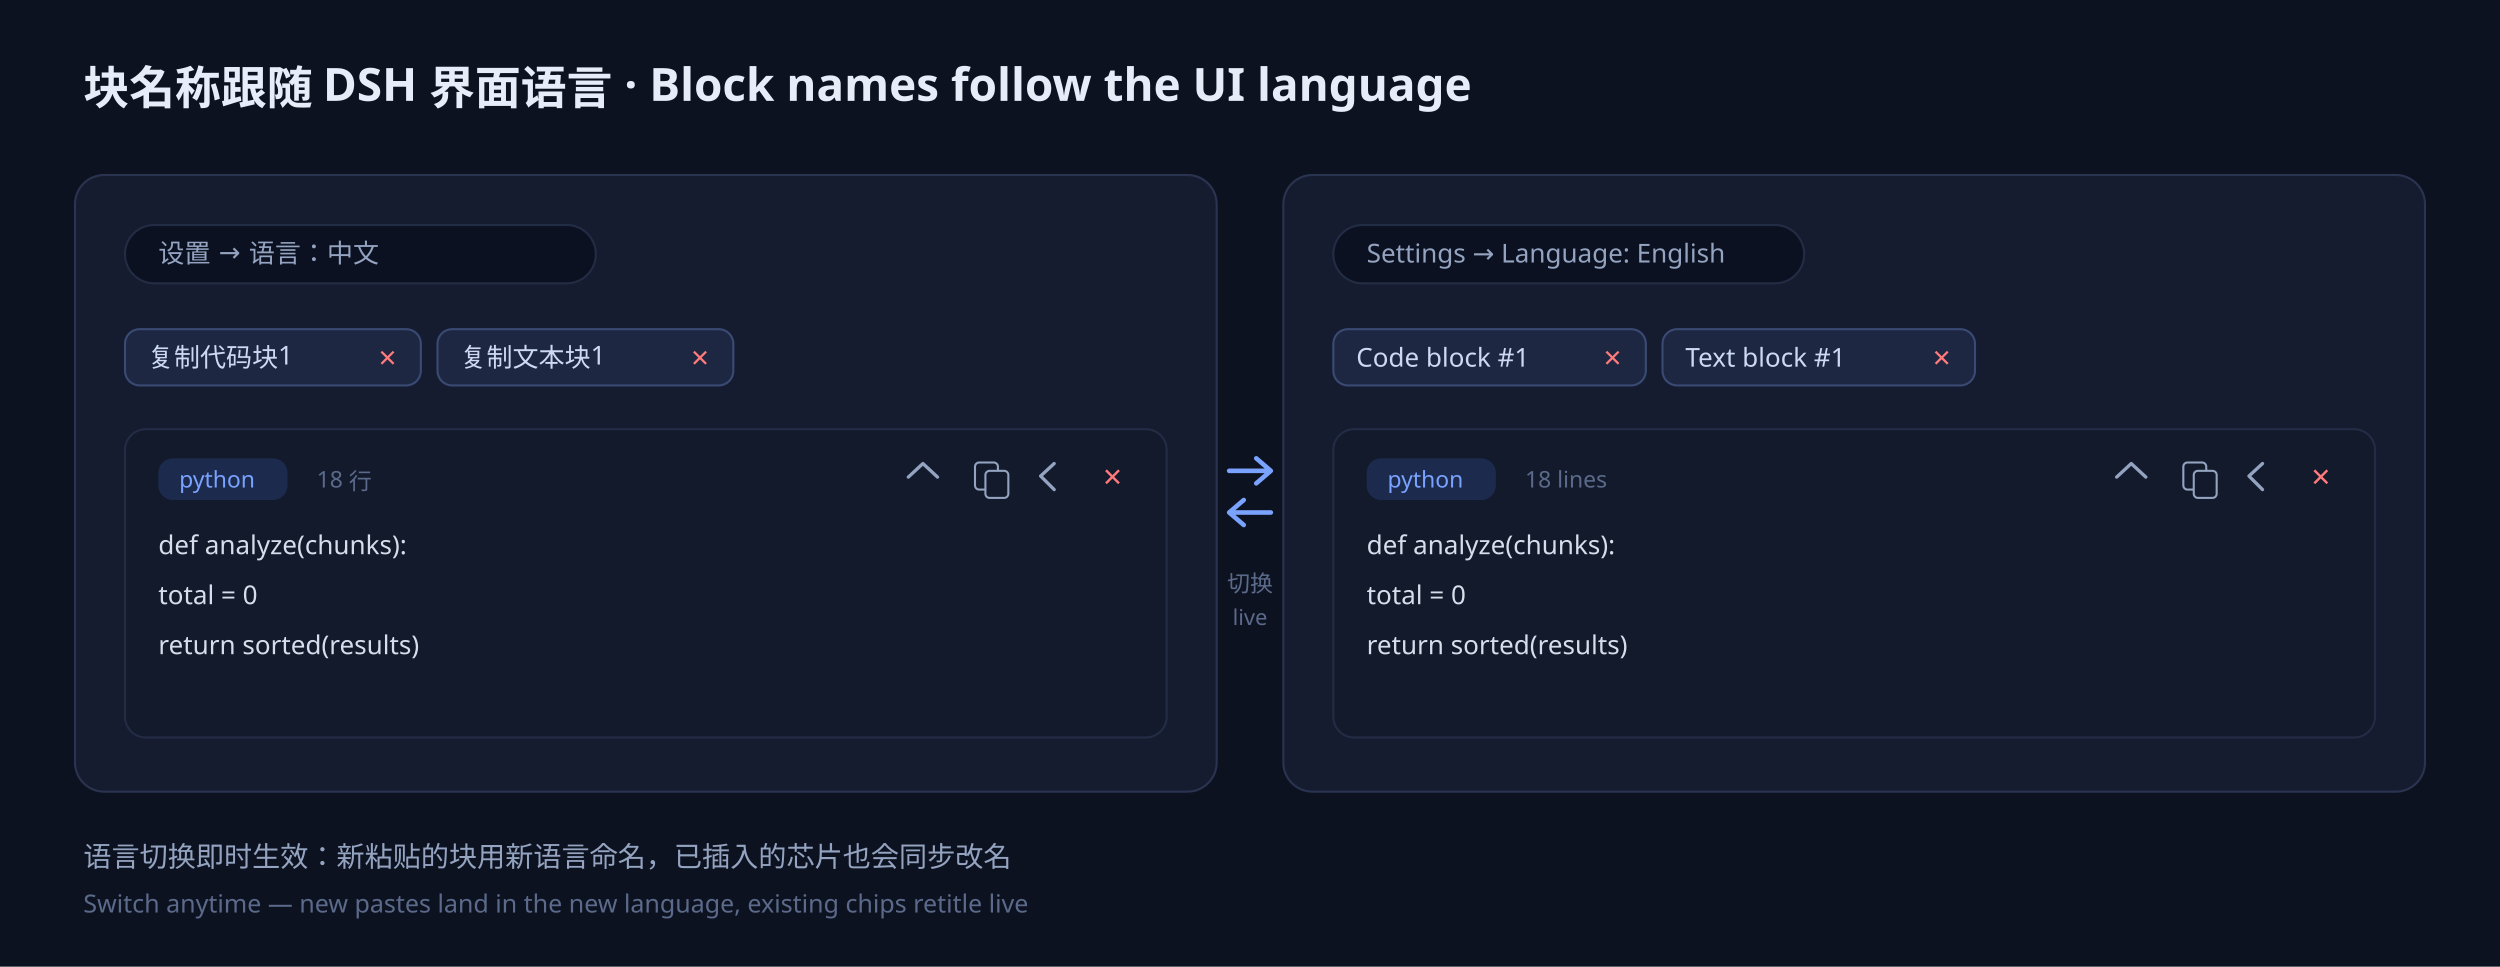
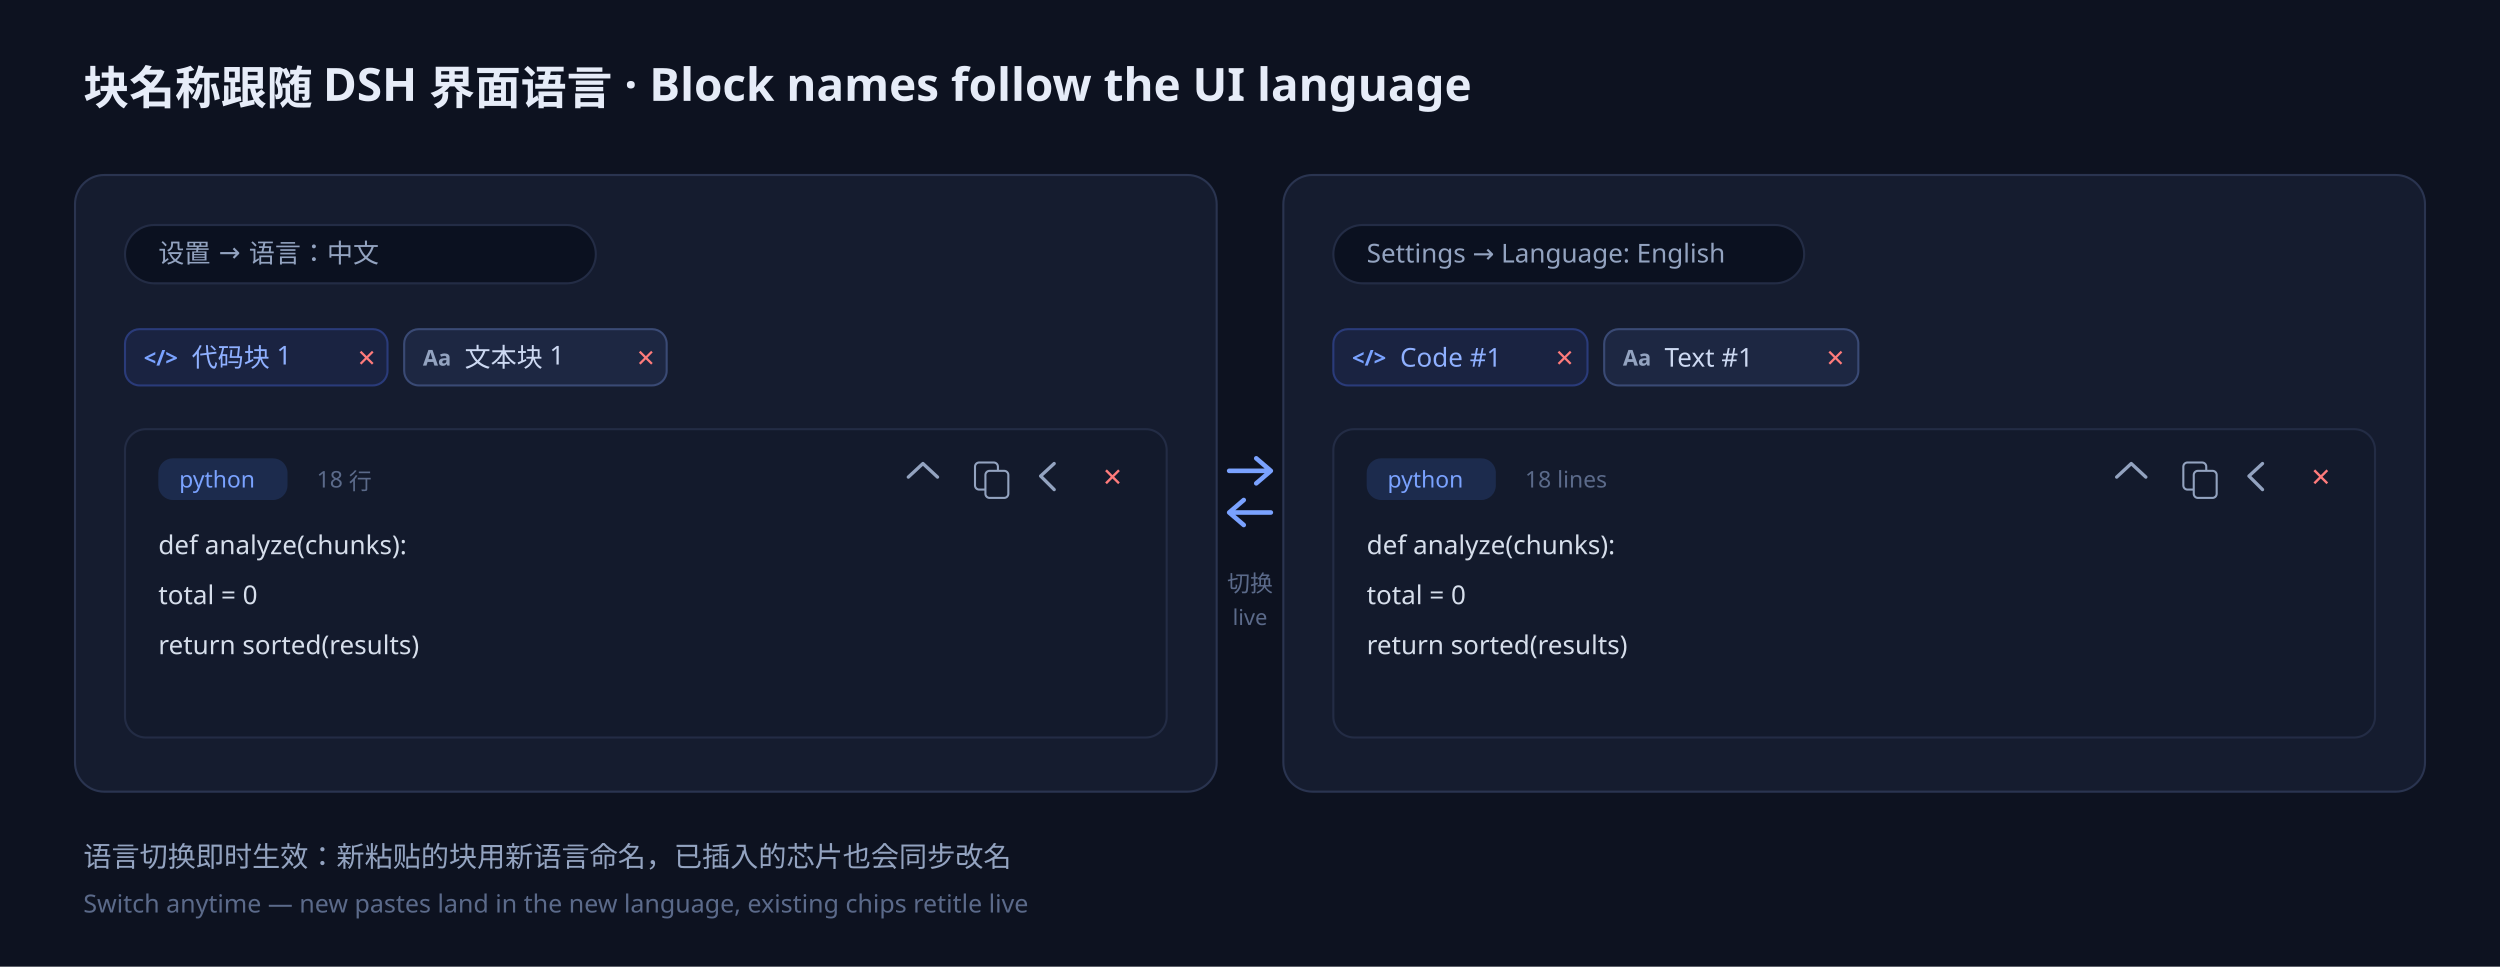
<svg xmlns="http://www.w3.org/2000/svg" width="1200" height="464" viewBox="0 0 1200 464">
  <rect width="1200" height="464" fill="#0d1220" />
  <text x="40" y="50" font-size="22" fill="#e6ecf8" font-family="Noto Sans SC" font-weight="700">块名称跟随 DSH 界面语言 · Block names follow the UI language</text>
  <rect x="36" y="84" width="548" height="296" rx="14" fill="#151c2f" />
  <rect x="36" y="84" width="548" height="296" rx="14" fill="none" stroke="#2a3450" stroke-width="1" />
  <rect x="60" y="108" width="226" height="28" rx="14" fill="#0b1120" />
  <rect x="60" y="108" width="226" height="28" rx="14" fill="none" stroke="#232c45" stroke-width="1" />
  <text x="76" y="126" font-size="12.5" fill="#93a3c0" font-family="Noto Sans SC">设置 → 语言：中文</text>
-   <rect x="60" y="158" width="142" height="27" rx="7" fill="#1d2742" />
-   <rect x="60" y="158" width="142" height="27" rx="7" fill="none" stroke="#3a4a75" stroke-width="1" />
-   <text x="71" y="176" font-size="12.5" fill="#cdd9f2" font-family="Noto Sans SC">复制代码块1</text>
-   <text x="186" y="177" font-size="15" fill="#ff7b7b" font-family="Noto Sans SC" text-anchor="middle">×</text>
-   <rect x="210" y="158" width="142" height="27" rx="7" fill="#1d2742" />
-   <rect x="210" y="158" width="142" height="27" rx="7" fill="none" stroke="#3a4a75" stroke-width="1" />
-   <text x="221" y="176" font-size="12.5" fill="#cdd9f2" font-family="Noto Sans SC">复制文本块1</text>
-   <text x="336" y="177" font-size="15" fill="#ff7b7b" font-family="Noto Sans SC" text-anchor="middle">×</text>
+   <rect x="60" y="158" width="126" height="27" rx="7" fill="#1a2341" />
+   <rect x="60" y="158" width="126" height="27" rx="7" fill="none" stroke="#2a3b7a" stroke-width="1" />
+   <text x="69" y="175.5" font-size="10.5" fill="#7aa2ff" font-family="JetBrains Mono" font-weight="700">&lt;/&gt;</text>
+   <text x="92" y="176" font-size="12.5" fill="#8fb0ff" font-family="Noto Sans SC">代码块 1</text>
+   <text x="176" y="177" font-size="15" fill="#ff7b7b" font-family="Noto Sans SC" text-anchor="middle">×</text>
+   <rect x="194" y="158" width="126" height="27" rx="7" fill="#1d2742" />
+   <rect x="194" y="158" width="126" height="27" rx="7" fill="none" stroke="#3a4a75" stroke-width="1" />
+   <text x="203" y="175.5" font-size="10.5" fill="#93a3c0" font-family="Noto Sans SC" font-weight="700">Aa</text>
+   <text x="223" y="176" font-size="12.5" fill="#cdd9f2" font-family="Noto Sans SC">文本块 1</text>
+   <text x="310" y="177" font-size="15" fill="#ff7b7b" font-family="Noto Sans SC" text-anchor="middle">×</text>
  <rect x="60" y="206" width="500" height="148" rx="10" fill="#131a2c" />
  <rect x="60" y="206" width="500" height="148" rx="10" fill="none" stroke="#232c45" stroke-width="1" />
  <rect x="76" y="220" width="62" height="20" rx="7" fill="#1c2b4d" />
  <text x="86" y="234" font-size="11" fill="#7aa2ff" font-family="JetBrains Mono">python</text>
  <text x="152" y="234" font-size="11" fill="#5b6a8a" font-family="Noto Sans SC">18 行</text>
  <path d="M 436 229 L 443 222.5 L 450 229" stroke="#93a3c0" stroke-width="1.6" fill="none" stroke-linecap="round" stroke-linejoin="round" />
  <rect x="468" y="222" width="11" height="13" rx="2" fill="none" />
  <rect x="468" y="222" width="11" height="13" rx="2" fill="none" stroke="#93a3c0" stroke-width="1" />
  <rect x="473" y="226" width="11" height="13" rx="2" fill="#131a2c" />
  <rect x="473" y="226" width="11" height="13" rx="2" fill="none" stroke="#93a3c0" stroke-width="1" />
  <path d="M 506 222.5 L 499.5 228.5 L 506 235" stroke="#93a3c0" stroke-width="1.6" fill="none" stroke-linecap="round" stroke-linejoin="round" />
  <text x="534" y="234.5" font-size="16" fill="#ff7b7b" font-family="Noto Sans SC" text-anchor="middle">×</text>
  <text x="76" y="266" font-size="12.5" fill="#d6deeb" font-family="JetBrains Mono">def analyze(chunks):</text>
  <text x="76" y="290" font-size="12.5" fill="#d6deeb" font-family="JetBrains Mono">    total = 0</text>
  <text x="76" y="314" font-size="12.5" fill="#d6deeb" font-family="JetBrains Mono">    return sorted(results)</text>
  <rect x="616" y="84" width="548" height="296" rx="14" fill="#151c2f" />
  <rect x="616" y="84" width="548" height="296" rx="14" fill="none" stroke="#2a3450" stroke-width="1" />
  <rect x="640" y="108" width="226" height="28" rx="14" fill="#0b1120" />
  <rect x="640" y="108" width="226" height="28" rx="14" fill="none" stroke="#232c45" stroke-width="1" />
  <text x="656" y="126" font-size="12.5" fill="#93a3c0" font-family="Noto Sans SC">Settings → Language: English</text>
-   <rect x="640" y="158" width="150" height="27" rx="7" fill="#1d2742" />
-   <rect x="640" y="158" width="150" height="27" rx="7" fill="none" stroke="#3a4a75" stroke-width="1" />
-   <text x="651" y="176" font-size="12.5" fill="#cdd9f2" font-family="Noto Sans SC">Code block #1</text>
-   <text x="774" y="177" font-size="15" fill="#ff7b7b" font-family="Noto Sans SC" text-anchor="middle">×</text>
-   <rect x="798" y="158" width="150" height="27" rx="7" fill="#1d2742" />
-   <rect x="798" y="158" width="150" height="27" rx="7" fill="none" stroke="#3a4a75" stroke-width="1" />
-   <text x="809" y="176" font-size="12.5" fill="#cdd9f2" font-family="Noto Sans SC">Text block #1</text>
-   <text x="932" y="177" font-size="15" fill="#ff7b7b" font-family="Noto Sans SC" text-anchor="middle">×</text>
+   <rect x="640" y="158" width="122" height="27" rx="7" fill="#1a2341" />
+   <rect x="640" y="158" width="122" height="27" rx="7" fill="none" stroke="#2a3b7a" stroke-width="1" />
+   <text x="649" y="175.5" font-size="10.5" fill="#7aa2ff" font-family="JetBrains Mono" font-weight="700">&lt;/&gt;</text>
+   <text x="672" y="176" font-size="12.5" fill="#8fb0ff" font-family="Noto Sans SC">Code #1</text>
+   <text x="751" y="177" font-size="15" fill="#ff7b7b" font-family="Noto Sans SC" text-anchor="middle">×</text>
+   <rect x="770" y="158" width="122" height="27" rx="7" fill="#1d2742" />
+   <rect x="770" y="158" width="122" height="27" rx="7" fill="none" stroke="#3a4a75" stroke-width="1" />
+   <text x="779" y="175.5" font-size="10.5" fill="#93a3c0" font-family="Noto Sans SC" font-weight="700">Aa</text>
+   <text x="799" y="176" font-size="12.5" fill="#cdd9f2" font-family="Noto Sans SC">Text #1</text>
+   <text x="881" y="177" font-size="15" fill="#ff7b7b" font-family="Noto Sans SC" text-anchor="middle">×</text>
  <rect x="640" y="206" width="500" height="148" rx="10" fill="#131a2c" />
  <rect x="640" y="206" width="500" height="148" rx="10" fill="none" stroke="#232c45" stroke-width="1" />
  <rect x="656" y="220" width="62" height="20" rx="7" fill="#1c2b4d" />
  <text x="666" y="234" font-size="11" fill="#7aa2ff" font-family="JetBrains Mono">python</text>
  <text x="732" y="234" font-size="11" fill="#5b6a8a" font-family="Noto Sans SC">18 lines</text>
  <path d="M 1016 229 L 1023 222.5 L 1030 229" stroke="#93a3c0" stroke-width="1.6" fill="none" stroke-linecap="round" stroke-linejoin="round" />
  <rect x="1048" y="222" width="11" height="13" rx="2" fill="none" />
  <rect x="1048" y="222" width="11" height="13" rx="2" fill="none" stroke="#93a3c0" stroke-width="1" />
  <rect x="1053" y="226" width="11" height="13" rx="2" fill="#131a2c" />
  <rect x="1053" y="226" width="11" height="13" rx="2" fill="none" stroke="#93a3c0" stroke-width="1" />
  <path d="M 1086 222.5 L 1079.5 228.5 L 1086 235" stroke="#93a3c0" stroke-width="1.6" fill="none" stroke-linecap="round" stroke-linejoin="round" />
  <text x="1114" y="234.5" font-size="16" fill="#ff7b7b" font-family="Noto Sans SC" text-anchor="middle">×</text>
  <text x="656" y="266" font-size="12.5" fill="#d6deeb" font-family="JetBrains Mono">def analyze(chunks):</text>
  <text x="656" y="290" font-size="12.5" fill="#d6deeb" font-family="JetBrains Mono">    total = 0</text>
  <text x="656" y="314" font-size="12.5" fill="#d6deeb" font-family="JetBrains Mono">    return sorted(results)</text>
  <path d="M 590 226 h 20 m -7 -6 l 7 6 l -7 6 M 610 246 h -20 m 7 6 l -7 -6 l 7 -6" stroke="#7aa2ff" stroke-width="2.2" fill="none" stroke-linecap="round" stroke-linejoin="round" />
  <text x="600" y="284" font-size="11" fill="#5b6a8a" font-family="Noto Sans SC" text-anchor="middle">切换</text>
  <text x="600" y="300" font-size="10.5" fill="#5b6a8a" font-family="Noto Sans SC" text-anchor="middle">live</text>
  <text x="40" y="416" font-size="13.5" fill="#93a3c0" font-family="Noto Sans SC">语言切换即时生效：新粘贴的块用新语言命名，已插入的芯片也会同步改名</text>
  <text x="40" y="438" font-size="12" fill="#5b6a8a" font-family="Noto Sans SC">Switch anytime — new pastes land in the new language, existing chips retitle live</text>
</svg>
